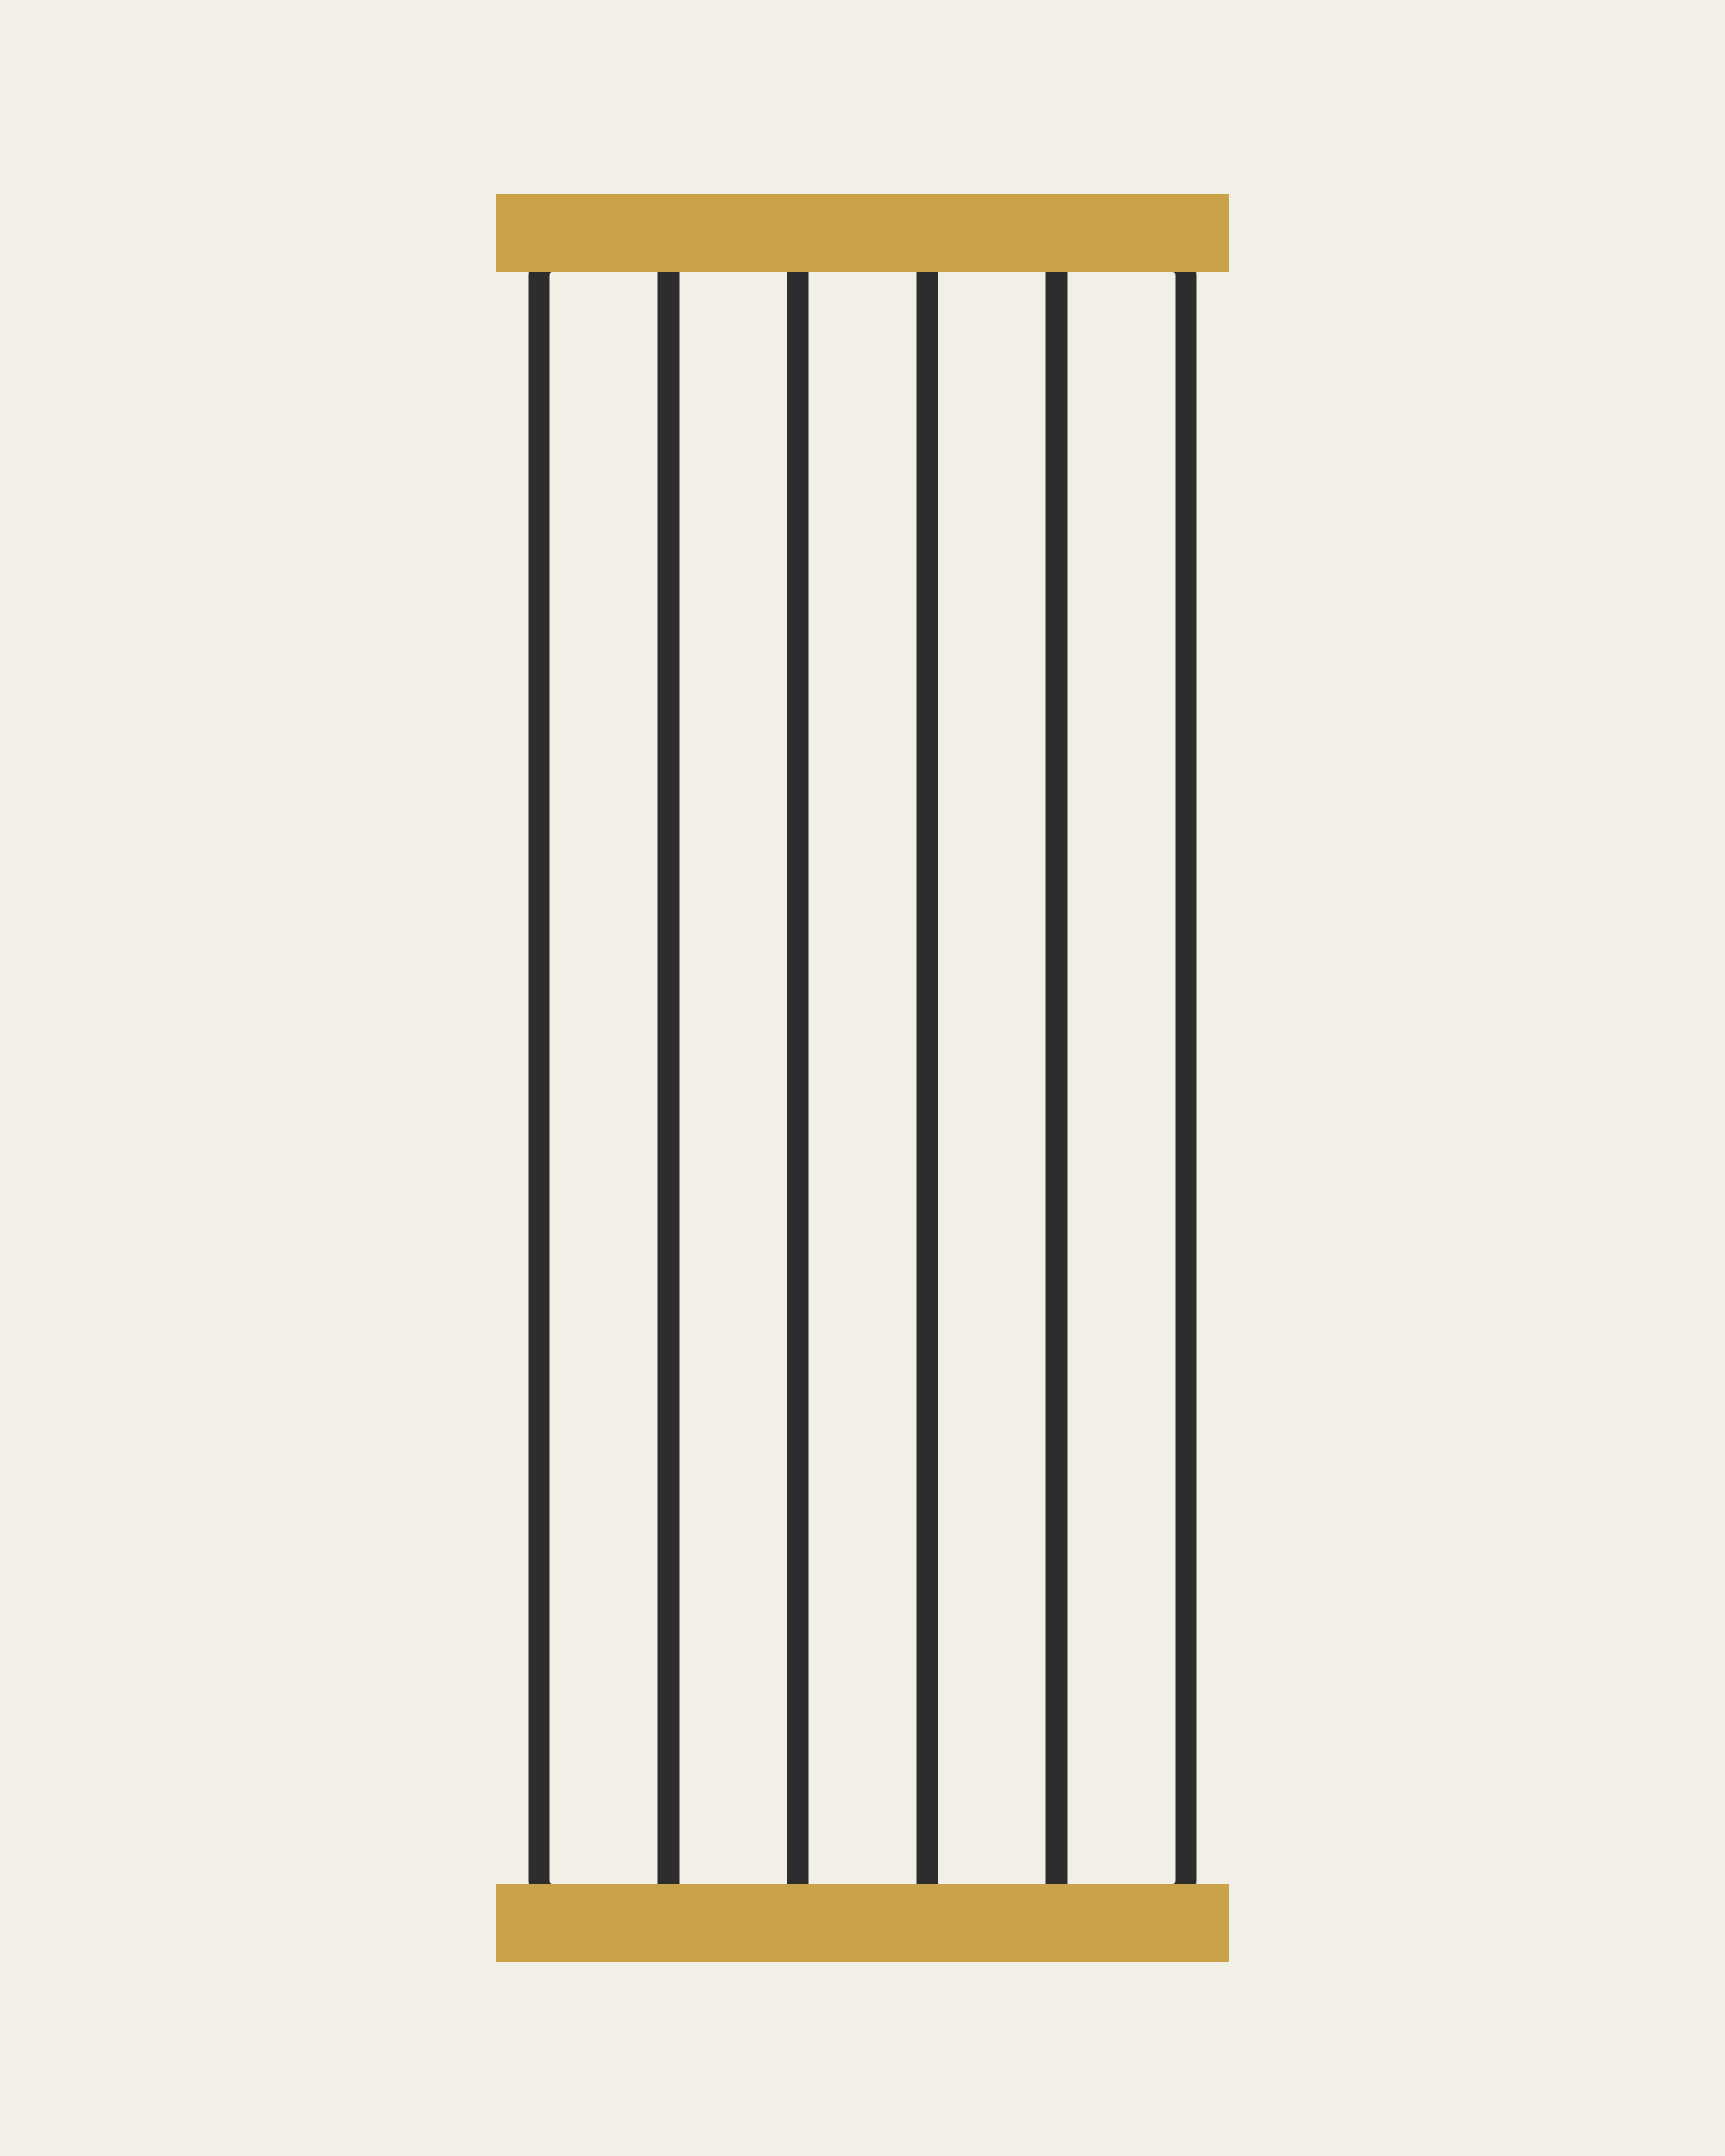
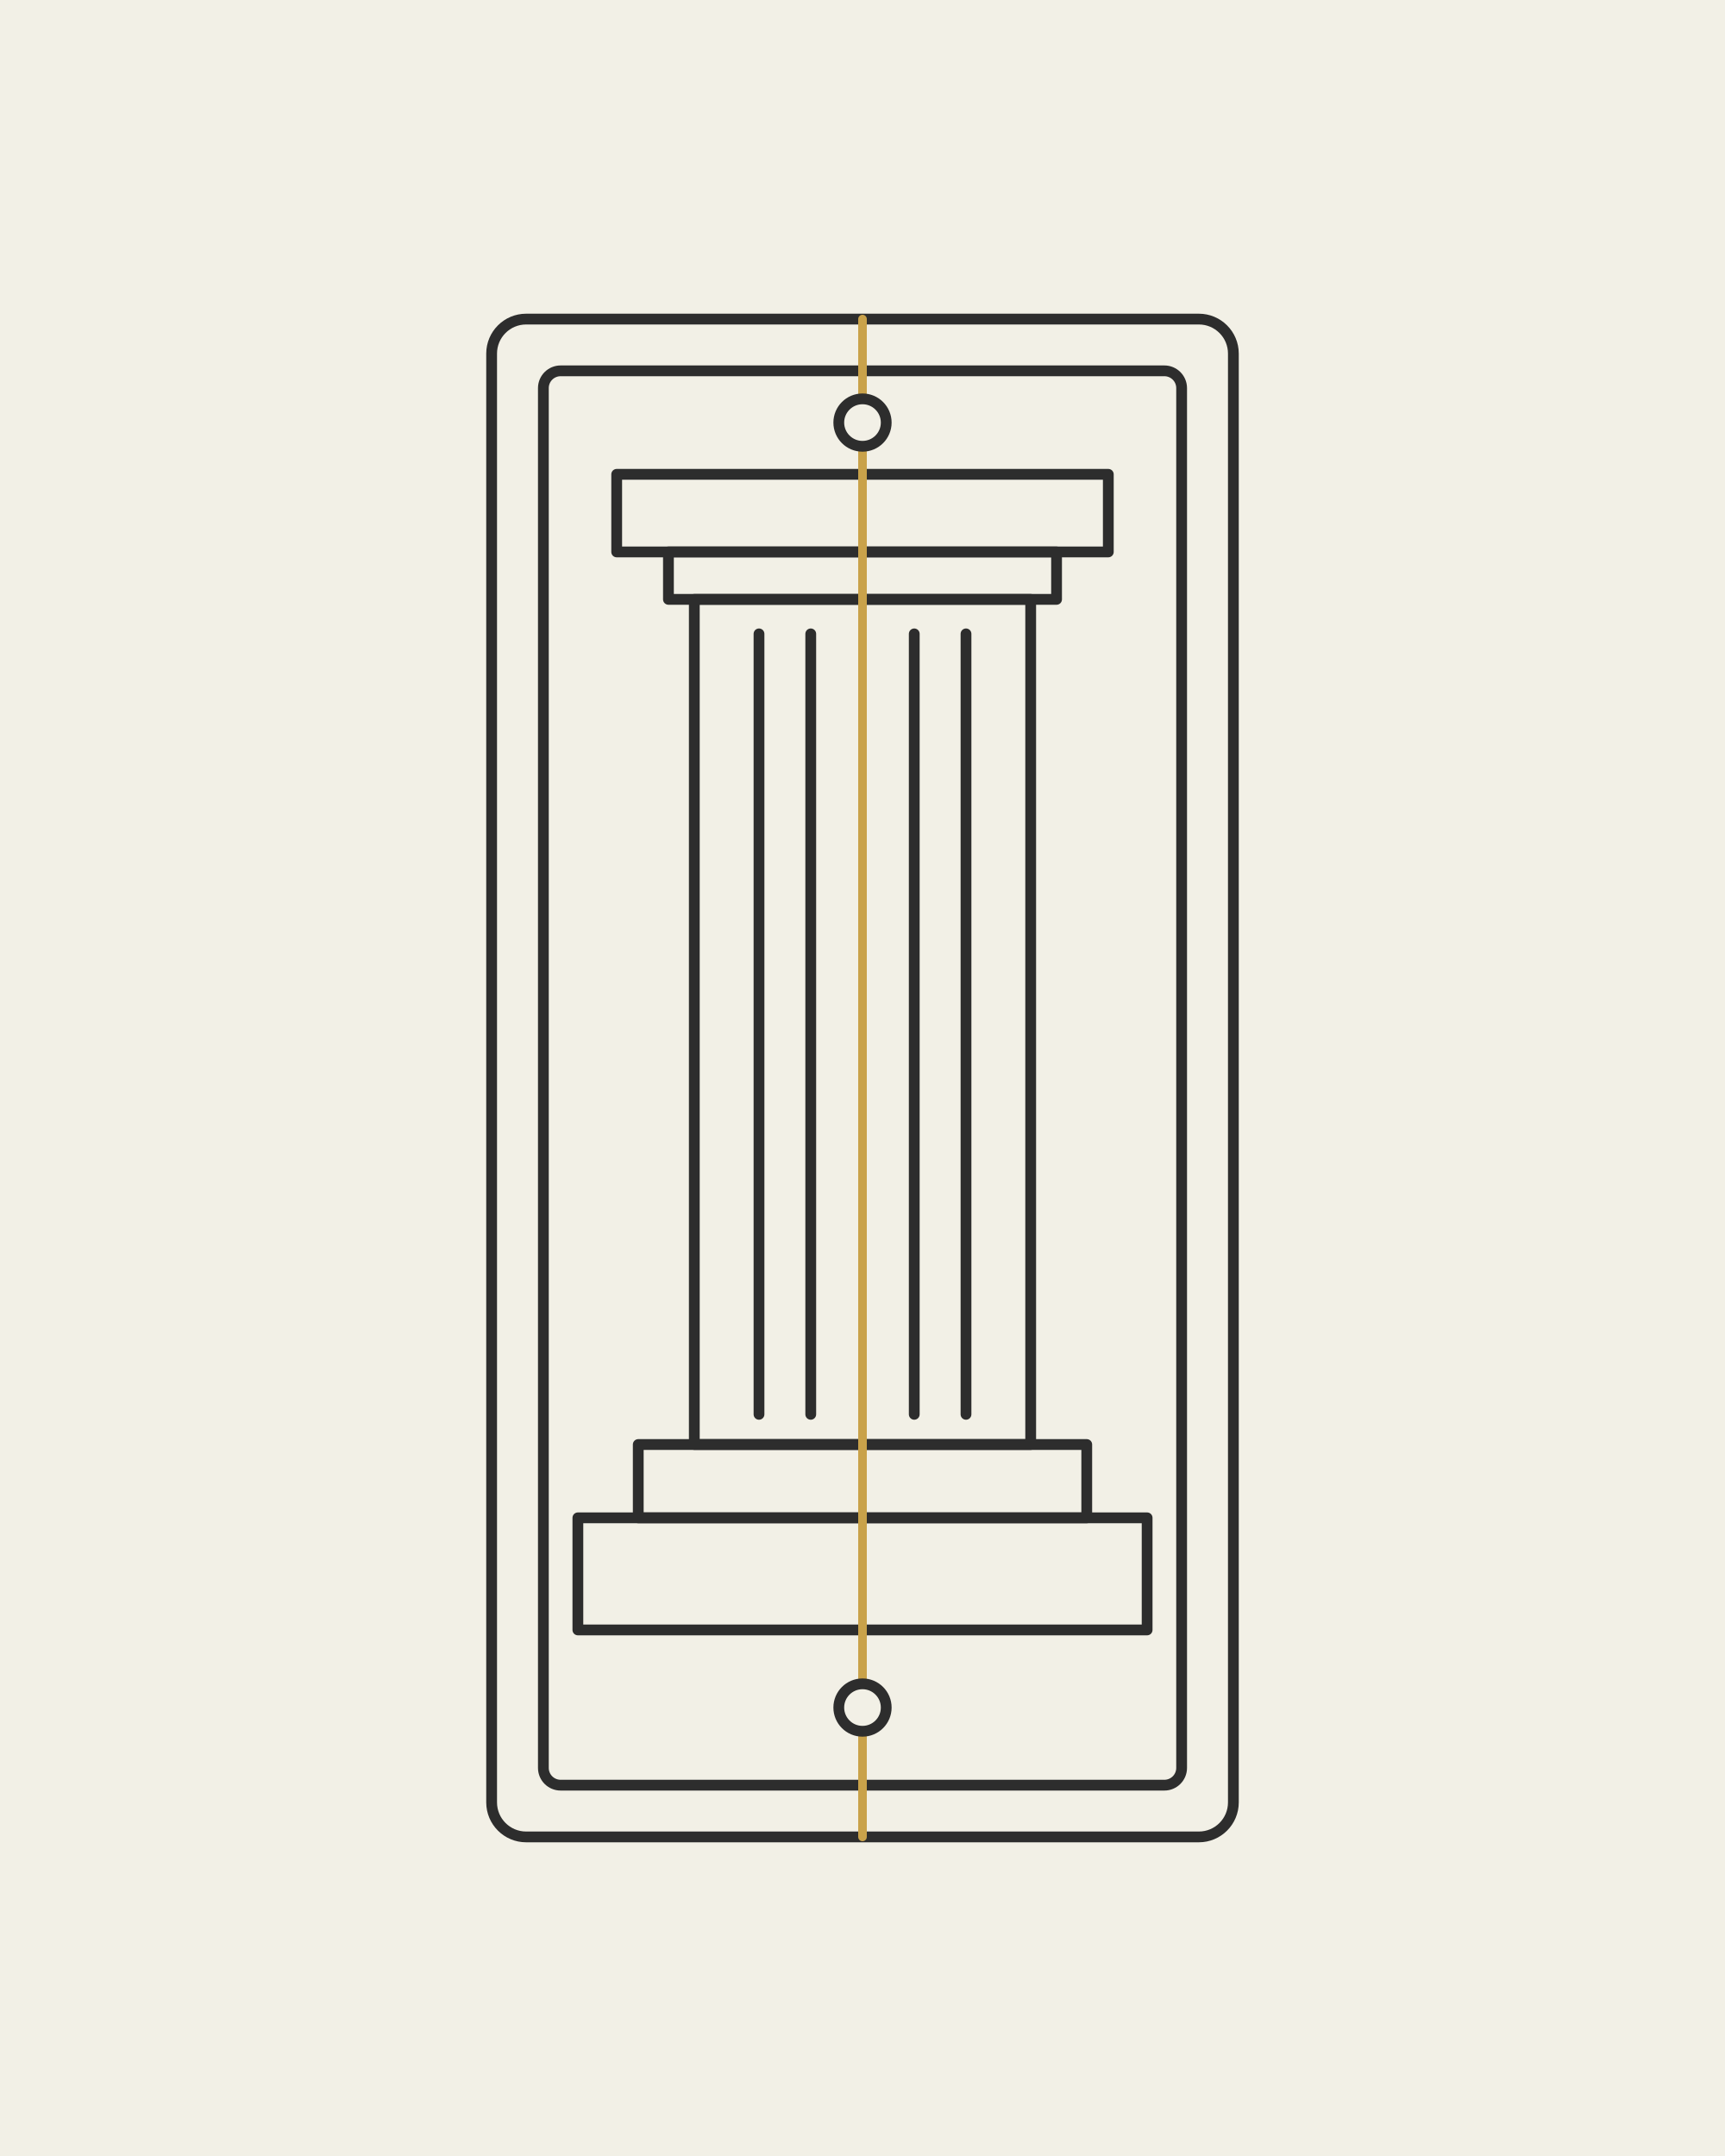
<svg xmlns="http://www.w3.org/2000/svg" viewBox="0 0 800 1000" role="img">
  <rect width="800" height="1000" fill="#F2F0E6" />
-   <g fill="none" stroke="#2D2D2D" stroke-width="10" stroke-linejoin="round">
-     <rect x="250" y="120" width="300" height="760" rx="8" />
-     <path d="M310 120 V880 M370 120 V880 M430 120 V880 M490 120 V880" />
+   <g fill="none" stroke="#2D2D2D" stroke-width="5" stroke-linecap="round" stroke-linejoin="round">
+     <rect x="228" y="148" width="344" height="704" rx="16" />
+     <rect x="252" y="172" width="296" height="656" rx="8" />
+     <rect x="286" y="220" width="228" height="36" />
+     <rect x="310" y="256" width="180" height="22" />
+     <rect x="322" y="278" width="156" height="392" />
+     <rect x="296" y="670" width="208" height="34" />
+     <rect x="268" y="704" width="264" height="52" />
+     <path d="M352 294 V656 M376 294 V656 M424 294 V656 M448 294 V656" />
  </g>
-   <rect x="230" y="90" width="340" height="36" fill="#C9A24A" />
-   <rect x="230" y="874" width="340" height="36" fill="#C9A24A" />
+   <path d="M400 148 V852" fill="none" stroke="#C9A24A" stroke-width="4" stroke-linecap="round" />
+   <g fill="#F2F0E6" stroke="#2D2D2D" stroke-width="5">
+     <circle cx="400" cy="196" r="11" />
+     <circle cx="400" cy="792" r="11" />
+   </g>
</svg>
